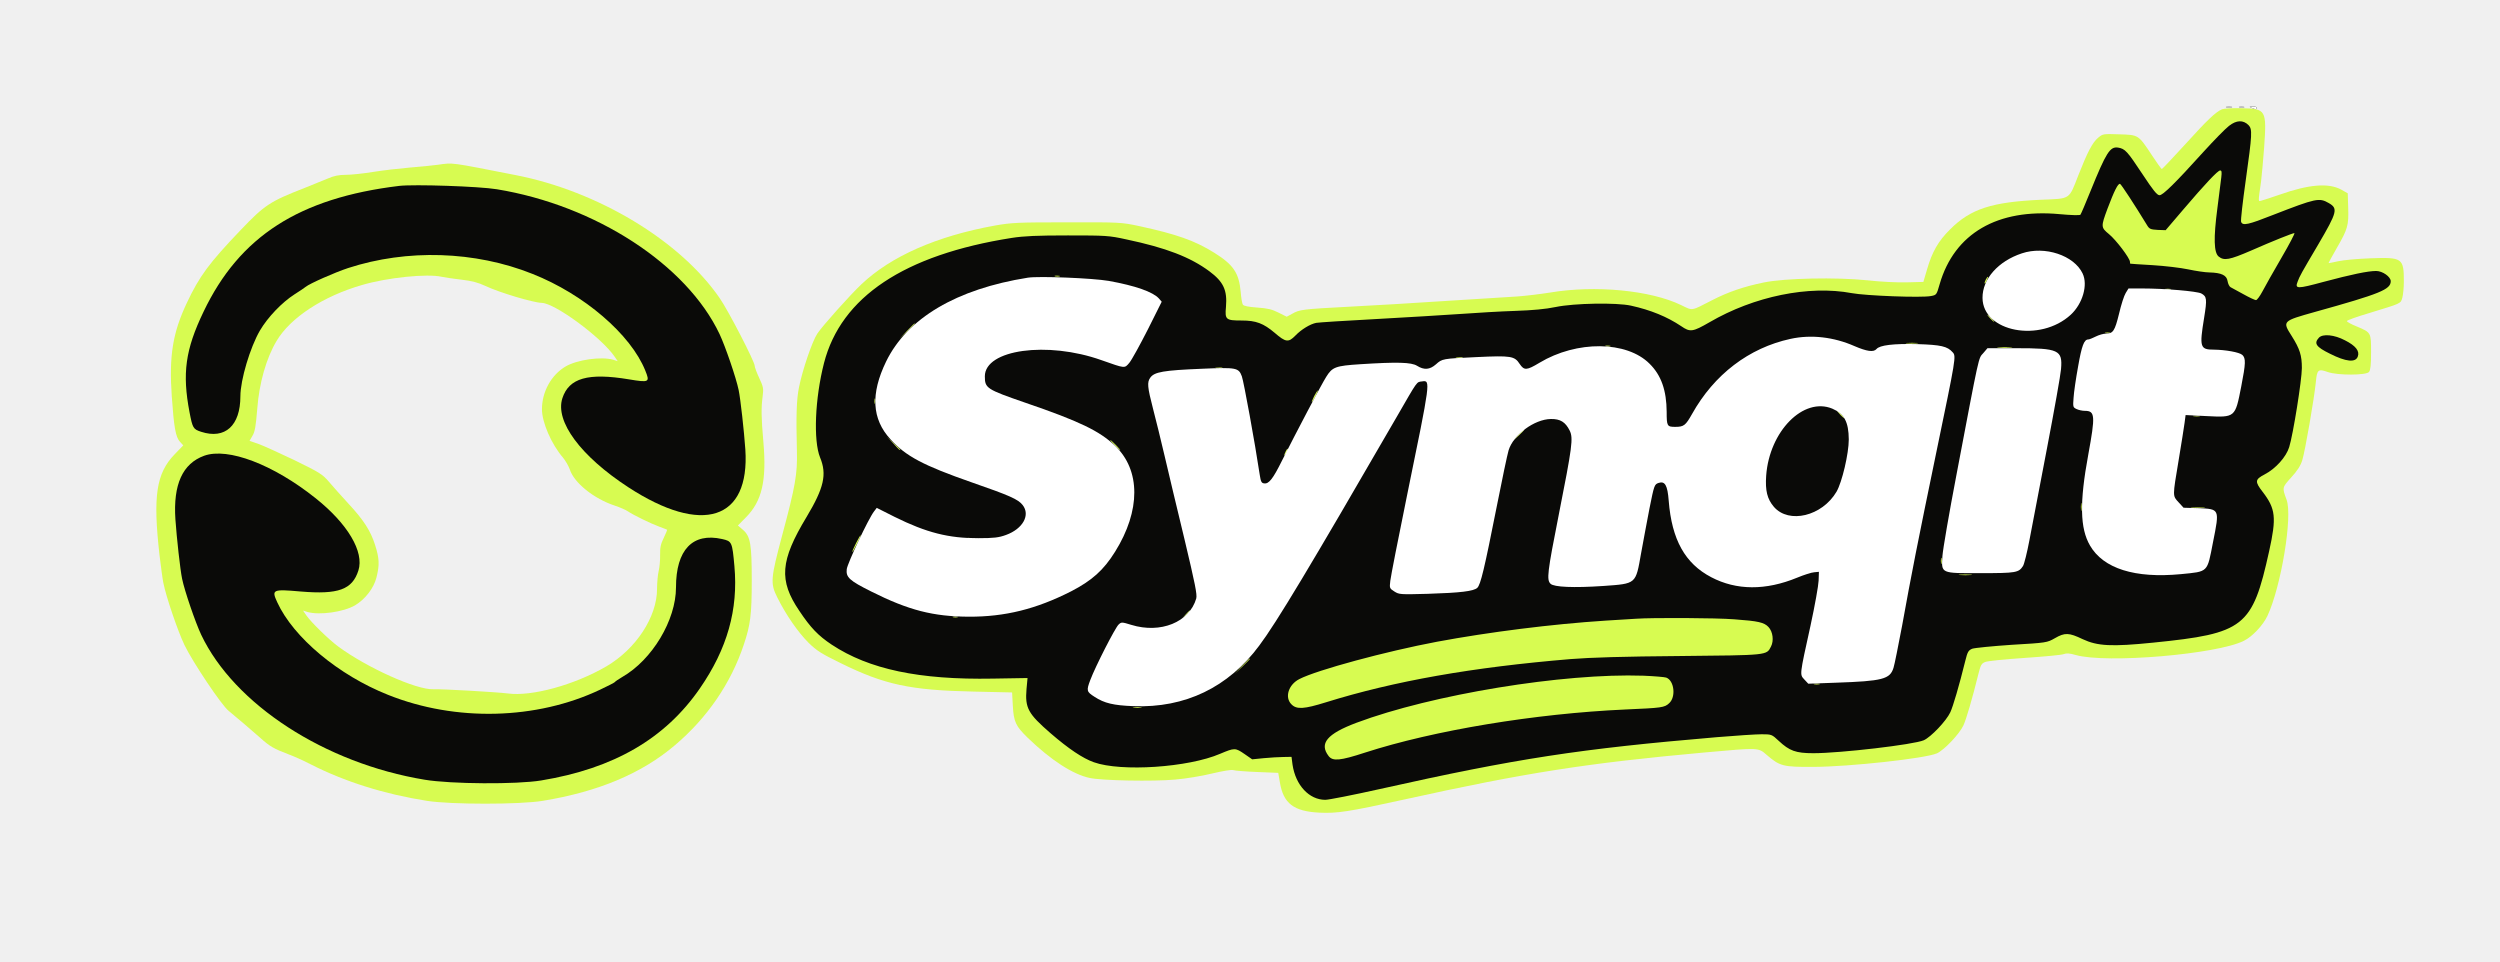
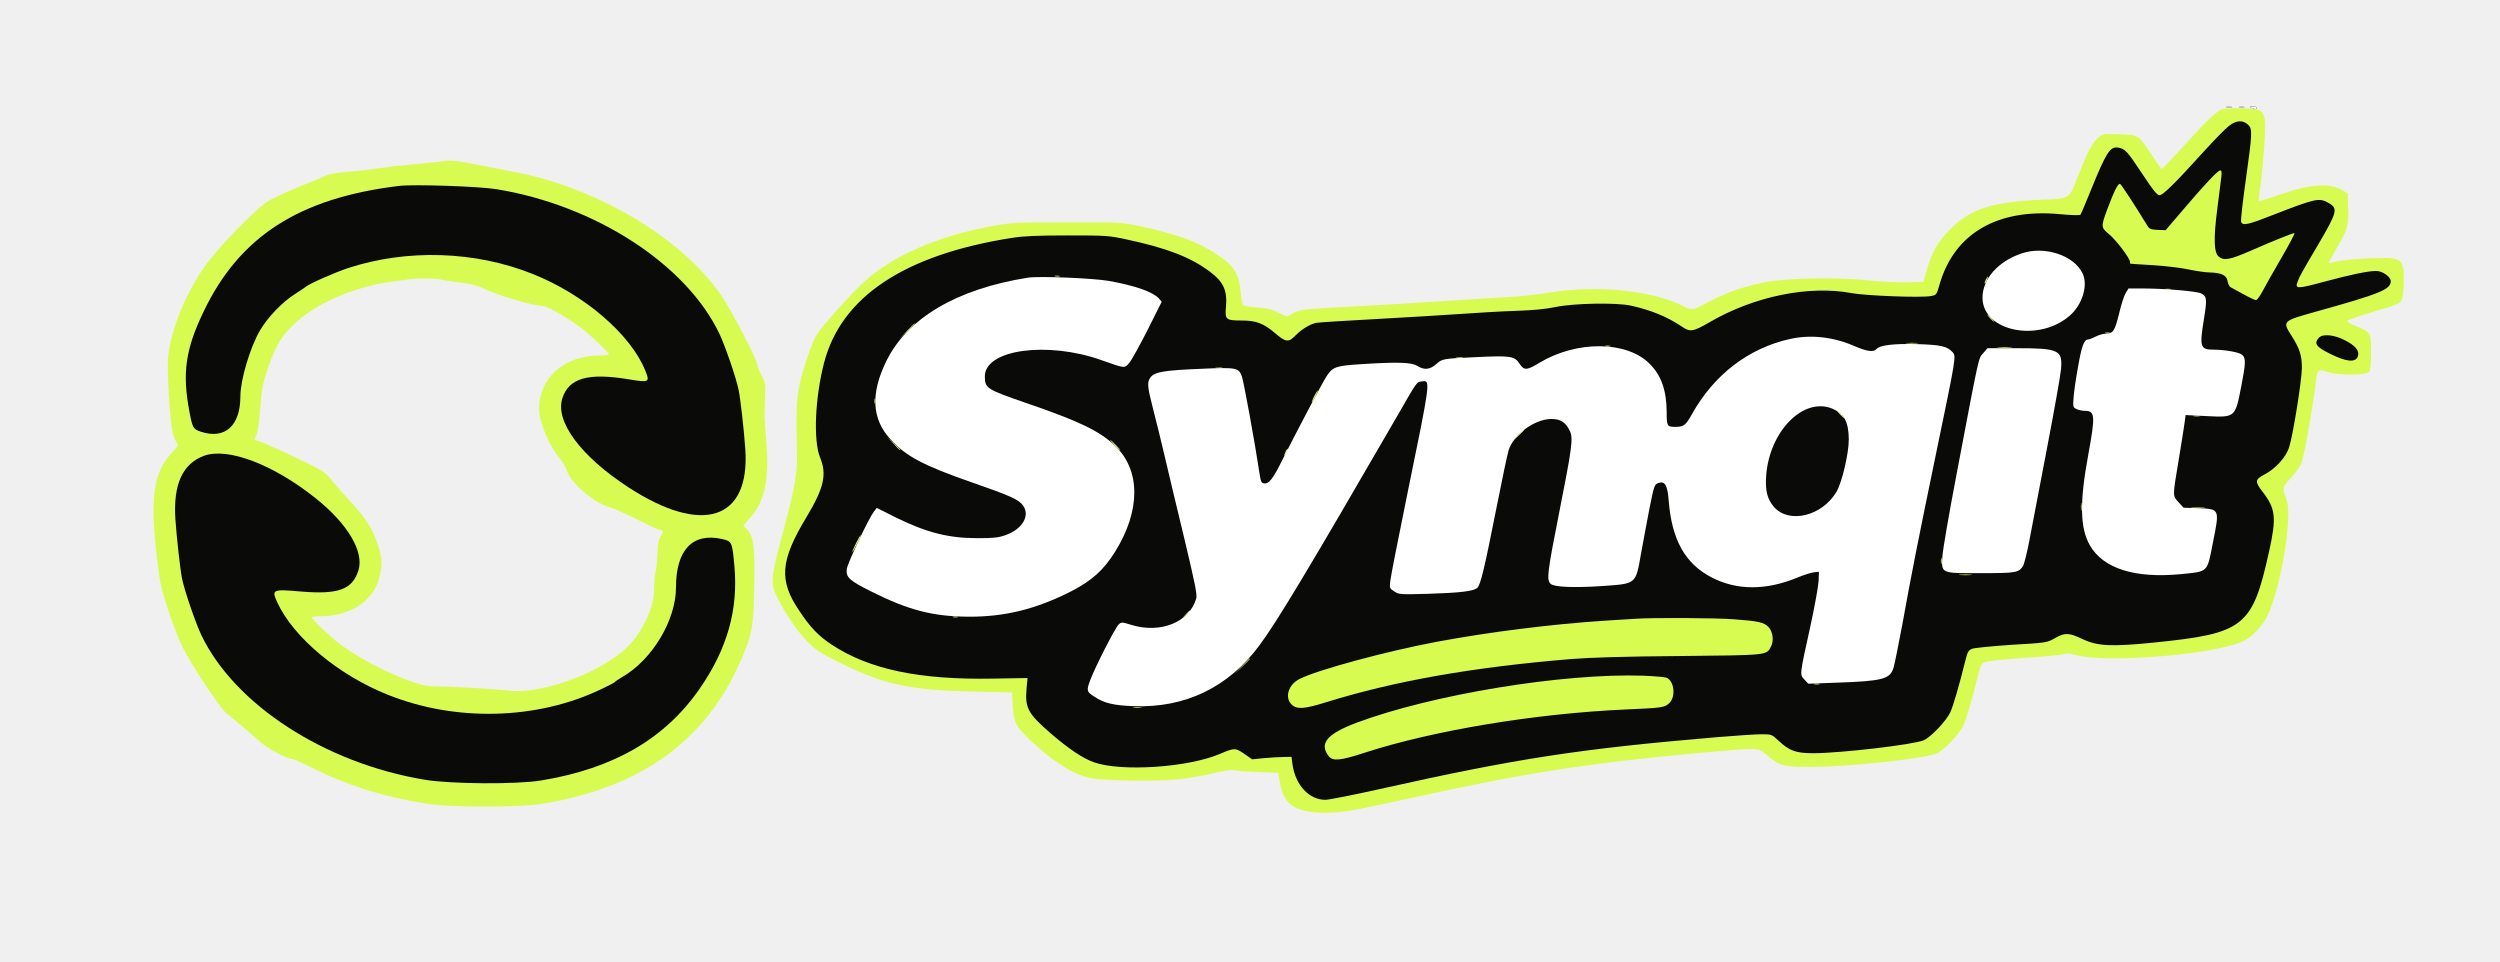
<svg xmlns="http://www.w3.org/2000/svg" viewBox="0 0 1716 660" width="1716" height="660">
  <g transform="translate(0,660) scale(0.1,-0.1)" stroke="none">
    <g fill="#D7FB51">
      <path d="M15252 5850 c-44 -19 -101 -73 -253 -241 -85 -93 -157 -169 -160 -169 -4 0 -34 42 -68 94 -94 142 -91 140 -225 144 -110 4 -113 3 -145 -24 -38 -32 -72 -96 -136 -259 -65 -167 -51 -158 -253 -166 -339 -15 -486 -62 -627 -204 -81 -80 -123 -154 -158 -275 l-25 -85 -113 -3 c-63 -2 -185 4 -271 14 -214 22 -567 15 -712 -15 -136 -28 -244 -65 -351 -120 -152 -78 -133 -75 -216 -35 -211 102 -590 138 -899 86 -69 -11 -170 -23 -225 -27 -55 -3 -271 -17 -480 -30 -209 -14 -510 -32 -670 -40 -326 -17 -346 -20 -396 -49 l-37 -20 -56 28 c-45 23 -76 30 -147 35 -58 4 -93 11 -98 20 -5 7 -12 47 -15 89 -12 129 -50 185 -181 267 -133 83 -257 127 -515 183 -123 26 -131 27 -495 26 -339 0 -380 -2 -495 -22 -399 -72 -713 -210 -917 -403 -80 -76 -267 -285 -303 -339 -35 -53 -102 -249 -126 -370 -17 -85 -20 -192 -14 -440 4 -151 -11 -239 -100 -570 -81 -303 -83 -334 -35 -430 60 -121 143 -240 214 -311 57 -56 89 -76 222 -141 300 -148 478 -186 910 -195 l266 -6 5 -91 c6 -111 20 -140 102 -220 160 -154 309 -251 426 -276 82 -18 434 -25 587 -11 72 6 186 25 254 42 72 17 132 27 144 23 11 -4 85 -10 164 -13 l145 -6 11 -65 c24 -145 95 -199 270 -208 124 -6 202 6 592 92 820 181 1246 248 2053 321 377 34 368 34 427 -17 89 -77 113 -83 318 -82 251 1 771 58 850 93 49 22 154 132 182 192 19 41 60 180 103 354 15 60 21 71 46 81 16 7 138 19 271 28 132 9 253 20 268 26 20 8 41 6 83 -6 210 -60 973 5 1155 98 58 29 129 105 160 169 94 200 175 686 132 799 -31 84 -31 83 32 153 42 46 65 81 76 119 19 60 82 424 93 536 8 86 16 92 83 68 66 -23 263 -23 282 1 10 12 14 49 14 134 0 138 1 136 -98 178 -38 15 -68 32 -68 37 -1 5 68 30 153 55 225 69 216 64 228 107 5 20 10 69 10 108 0 163 -9 169 -230 161 -85 -3 -184 -12 -220 -20 -36 -8 -66 -14 -67 -13 -1 1 25 48 57 104 75 130 82 155 78 276 l-3 99 -44 25 c-87 48 -223 37 -426 -35 -55 -19 -110 -37 -122 -40 -24 -6 -24 -17 -3 132 5 39 14 143 21 232 18 259 14 267 -155 270 -61 2 -121 -2 -134 -7z m-1101 -999 c104 -40 164 -123 157 -220 -13 -182 -198 -313 -423 -299 -219 14 -331 159 -253 329 81 176 323 264 519 190z m-6541 -179 c183 -33 303 -75 345 -121 l19 -22 -96 -192 c-54 -106 -110 -208 -126 -227 -34 -40 -27 -40 -192 18 -371 132 -800 73 -800 -111 0 -82 11 -89 280 -182 368 -126 507 -193 613 -294 177 -168 177 -446 1 -728 -79 -127 -159 -198 -302 -272 -388 -197 -797 -230 -1162 -94 -123 46 -317 143 -354 178 -25 23 -28 32 -24 68 5 41 149 347 187 396 l19 25 123 -62 c218 -108 371 -147 574 -146 107 0 141 4 190 22 116 42 169 137 114 206 -31 39 -87 64 -349 155 -332 116 -452 179 -558 296 -69 75 -94 133 -100 228 -6 107 11 184 70 305 145 298 483 498 973 576 78 12 443 -3 555 -22z m7328 -62 c149 -10 195 -24 205 -59 2 -11 -4 -70 -14 -133 -33 -202 -28 -218 68 -218 80 -1 174 -18 194 -36 25 -23 24 -57 -7 -216 -42 -215 -40 -214 -240 -204 l-142 7 -7 -53 c-4 -29 -22 -145 -41 -258 -42 -251 -42 -242 0 -288 l34 -37 99 -3 c150 -6 149 -4 103 -234 -41 -211 -30 -200 -221 -219 -315 -30 -531 38 -623 196 -69 118 -73 295 -12 625 49 268 47 300 -24 300 -16 0 -41 5 -56 12 -25 12 -26 14 -21 78 2 36 16 132 31 214 25 143 41 186 70 186 7 0 29 9 51 20 22 11 53 20 70 20 49 0 61 18 90 136 14 61 35 126 46 143 l19 31 92 0 c51 0 157 -5 236 -10z m-2362 -336 c42 -8 111 -31 154 -50 84 -36 130 -43 150 -20 22 27 117 38 280 34 163 -5 207 -15 243 -56 25 -27 23 -35 -113 -691 -125 -604 -171 -836 -234 -1186 -26 -137 -52 -268 -59 -289 -24 -78 -75 -91 -394 -102 l-191 -7 -27 29 c-32 35 -34 24 42 368 30 138 55 278 56 311 l2 60 -32 -3 c-18 -1 -71 -18 -117 -37 -216 -89 -417 -88 -590 3 -180 94 -271 258 -292 525 -8 107 -26 137 -70 122 -28 -10 -30 -15 -62 -175 -17 -91 -44 -230 -58 -310 -37 -210 -31 -206 -257 -222 -206 -14 -341 -8 -364 15 -28 27 -22 77 56 472 93 470 101 528 75 580 -29 58 -64 80 -129 79 -114 -2 -258 -109 -290 -215 -9 -30 -45 -202 -81 -384 -85 -429 -111 -539 -134 -560 -25 -23 -114 -34 -340 -41 -188 -5 -196 -5 -229 16 -33 21 -34 23 -28 73 3 29 55 293 115 587 162 790 163 791 103 782 -39 -5 -28 9 -173 -242 -599 -1035 -825 -1412 -945 -1572 -212 -286 -509 -429 -863 -415 -136 5 -200 20 -267 64 -55 35 -57 42 -29 116 35 93 171 359 194 380 19 18 22 18 87 -2 201 -62 399 18 446 181 7 27 -7 97 -81 408 -50 206 -111 463 -136 570 -25 107 -61 254 -80 326 -66 253 -62 256 340 273 233 10 248 7 270 -52 13 -35 90 -457 123 -677 7 -46 12 -56 30 -58 32 -5 60 30 122 155 95 189 272 526 304 576 42 68 64 76 234 87 253 16 350 14 390 -11 48 -30 87 -27 129 10 44 39 43 39 281 50 235 11 259 7 294 -47 31 -46 48 -45 136 8 256 154 599 151 756 -7 80 -79 116 -183 117 -330 0 -98 3 -103 59 -103 59 0 71 10 115 88 210 375 609 589 962 516z m1500 -75 c98 -25 98 -33 -26 -679 -50 -261 -104 -544 -120 -628 -16 -85 -36 -164 -44 -177 -30 -46 -48 -49 -287 -49 -281 -1 -274 -4 -266 119 3 44 46 294 96 555 160 843 150 798 184 836 l29 34 195 0 c112 0 213 -5 239 -11z" />
      <path d="M12430 3801 c-166 -51 -291 -241 -307 -466 -7 -103 7 -160 53 -214 79 -92 242 -84 354 16 70 63 96 113 130 248 48 187 38 320 -26 377 -47 42 -138 59 -204 39z" />
-       <path d="M3005 5469 c-33 -5 -118 -13 -190 -19 -71 -6 -185 -19 -253 -30 -67 -11 -152 -20 -188 -20 -49 0 -82 -7 -123 -25 -31 -13 -103 -42 -160 -65 -239 -93 -275 -117 -440 -290 -215 -225 -282 -315 -369 -500 -97 -206 -122 -363 -103 -640 15 -216 27 -280 56 -312 l23 -25 -58 -60 c-128 -132 -151 -287 -105 -694 9 -74 20 -159 26 -189 19 -96 99 -331 145 -427 55 -115 254 -413 303 -452 63 -52 159 -134 219 -187 63 -57 93 -74 191 -111 36 -13 105 -44 153 -69 231 -118 505 -205 798 -251 166 -26 638 -26 795 0 383 63 680 188 908 382 221 187 384 425 472 689 46 137 55 205 55 442 0 248 -9 302 -59 346 l-36 31 56 57 c109 110 142 251 119 514 -15 175 -16 231 -5 318 7 51 4 64 -24 124 -17 36 -31 74 -31 84 0 28 -182 381 -241 465 -272 394 -835 733 -1399 843 -460 90 -426 86 -535 71z m27 -769 c24 -5 86 -14 138 -20 68 -8 114 -20 160 -42 97 -46 332 -116 389 -117 90 -2 408 -236 499 -368 l22 -32 -32 10 c-82 23 -246 0 -325 -46 -99 -58 -163 -174 -163 -294 0 -91 65 -240 145 -333 17 -21 38 -57 46 -80 29 -92 166 -202 310 -249 35 -12 75 -29 89 -39 35 -24 155 -83 215 -105 28 -10 52 -20 54 -21 1 -2 -9 -27 -23 -56 -21 -42 -26 -67 -25 -118 1 -36 -4 -85 -10 -110 -6 -25 -11 -80 -11 -122 0 -193 -145 -413 -348 -532 -218 -127 -512 -208 -676 -186 -79 10 -448 31 -511 29 -117 -5 -456 148 -653 293 -65 48 -188 168 -220 215 l-22 32 32 -10 c82 -23 246 0 325 46 69 41 129 118 147 191 22 87 20 130 -9 222 -31 98 -78 172 -186 288 -46 50 -106 117 -132 148 -44 51 -63 63 -235 147 -103 49 -214 100 -248 112 l-61 21 20 35 c17 27 23 66 33 187 13 174 62 346 132 463 94 160 320 308 588 385 173 51 447 79 546 56z" />
+       <path d="M3005 5489 c-33 -5 -118 -13 -190 -19 -71 -6 -173 -18 -225 -26 -52 -9 -144 -19 -205 -24 -86 -6 -122 -13 -165 -33 -30 -14 -73 -32 -95 -40 -83 -30 -222 -93 -282 -126 -60 -33 -273 -244 -389 -386 -157 -191 -285 -490 -301 -699 -6 -81 12 -390 28 -484 6 -34 19 -72 29 -84 18 -22 17 -23 -33 -78 -123 -135 -147 -301 -102 -701 9 -74 20 -159 26 -189 20 -100 100 -333 150 -437 57 -119 257 -421 302 -458 49 -38 161 -134 233 -197 57 -50 186 -118 223 -118 6 0 57 -23 114 -51 253 -128 510 -209 807 -256 166 -26 638 -26 795 0 694 115 1144 450 1379 1028 59 143 68 197 73 449 6 274 -3 354 -47 403 l-28 31 46 51 c101 111 134 265 112 519 -8 88 -13 182 -12 209 1 26 3 82 4 125 3 68 0 82 -23 122 -15 25 -29 62 -33 84 -9 48 -180 374 -247 471 -268 389 -844 733 -1409 843 -460 90 -425 86 -535 71z m22 -808 c26 -6 91 -15 143 -22 68 -8 111 -20 153 -41 86 -43 339 -118 401 -118 29 0 156 -71 256 -144 61 -44 200 -175 200 -188 0 -4 -27 -8 -61 -8 -246 0 -419 -152 -419 -369 0 -89 74 -261 148 -345 15 -17 34 -51 42 -75 29 -88 187 -223 296 -253 22 -5 106 -43 188 -84 82 -41 156 -74 163 -74 18 0 16 -16 -4 -47 -12 -18 -18 -51 -20 -107 -1 -45 -7 -102 -12 -126 -6 -25 -11 -80 -11 -123 0 -139 -91 -319 -212 -424 -194 -168 -581 -301 -792 -273 -75 10 -440 31 -516 29 -114 -2 -436 143 -630 285 -61 44 -200 175 -200 188 0 4 27 8 61 8 202 0 363 105 402 263 23 90 21 132 -8 224 -33 105 -83 185 -181 291 -45 48 -100 110 -123 139 -22 28 -55 63 -73 76 -35 27 -405 201 -450 212 -26 7 -27 8 -11 31 11 17 20 74 29 187 11 145 17 174 54 282 58 166 98 231 204 323 153 134 413 240 661 271 50 6 101 13 115 15 52 7 160 6 207 -3z" />
    </g>
    <g fill="#0A0A08">
      <path d="M15283 5863 c9 -2 25 -2 35 0 9 3 1 5 -18 5 -19 0 -27 -2 -17 -5z" />
      <path d="M15373 5863 c9 -2 23 -2 30 0 6 3 -1 5 -18 5 -16 0 -22 -2 -12 -5z" />
      <path d="M15455 5860 c27 -12 35 -12 35 0 0 6 -12 10 -27 9 -25 0 -26 -1 -8 -9z" />
      <path d="M15300 5736 c-25 -19 -103 -99 -175 -178 -196 -217 -279 -298 -302 -298 -17 0 -44 34 -116 143 -106 160 -120 176 -169 184 -55 8 -81 -33 -188 -297 -34 -85 -66 -159 -70 -164 -5 -5 -66 -3 -142 4 -427 40 -723 -132 -824 -480 -21 -74 -22 -75 -60 -82 -64 -13 -450 2 -544 20 -293 55 -669 -21 -976 -200 -116 -67 -133 -69 -194 -27 -97 65 -209 111 -345 141 -100 22 -389 17 -515 -9 -71 -15 -161 -23 -280 -27 -96 -3 -265 -13 -375 -21 -110 -8 -371 -23 -580 -35 -209 -11 -393 -23 -410 -26 -42 -8 -104 -46 -144 -88 -47 -48 -66 -46 -141 19 -78 66 -129 85 -227 85 -109 0 -116 6 -108 93 10 115 -17 173 -114 245 -131 97 -296 161 -571 219 -118 26 -140 27 -400 27 -211 0 -301 -4 -385 -17 -738 -116 -1172 -405 -1289 -859 -62 -242 -74 -532 -27 -648 48 -116 27 -209 -93 -409 -181 -300 -191 -435 -50 -643 78 -117 130 -171 223 -233 256 -169 599 -242 1106 -233 l238 4 -7 -76 c-11 -130 11 -169 164 -302 125 -108 222 -173 298 -200 187 -67 649 -36 867 58 100 42 104 42 168 -2 l52 -36 80 8 c44 4 105 8 135 8 l55 1 7 -54 c21 -141 114 -241 225 -241 22 0 191 33 374 74 944 211 1371 276 2313 356 131 11 270 20 308 20 68 0 70 -1 117 -45 74 -69 117 -85 238 -85 183 0 691 59 758 89 49 22 154 132 182 192 19 41 60 180 103 354 15 61 21 71 47 82 16 6 139 18 271 27 240 14 243 15 296 45 69 40 97 39 191 -6 102 -48 199 -53 485 -24 625 63 680 106 795 626 52 234 45 293 -45 410 -54 70 -52 84 15 119 75 39 147 119 168 187 27 86 87 462 87 543 0 87 -14 131 -70 220 -65 102 -64 102 160 165 449 125 520 154 520 211 0 30 -56 70 -100 70 -57 0 -171 -24 -362 -75 -181 -49 -197 -49 -177 2 14 38 24 56 142 256 130 222 136 246 72 283 -66 38 -86 34 -382 -81 -172 -68 -209 -76 -220 -48 -4 9 11 138 32 287 44 315 46 349 19 377 -37 37 -83 35 -134 -5z m-53 -353 c-3 -27 -16 -122 -27 -213 -27 -206 -24 -304 9 -331 37 -30 74 -23 220 40 157 69 288 121 300 121 5 0 -35 -77 -90 -171 -54 -93 -113 -197 -130 -230 -17 -32 -37 -59 -44 -59 -7 0 -46 18 -87 41 -40 22 -80 44 -88 48 -8 5 -17 23 -20 42 -6 40 -43 57 -125 59 -27 0 -93 10 -145 21 -52 11 -162 24 -245 29 -82 5 -151 9 -152 10 -2 0 -3 6 -3 13 0 24 -96 151 -144 190 -56 46 -56 51 -10 175 46 122 72 174 86 170 8 -3 99 -142 185 -283 16 -27 24 -30 73 -33 l55 -2 117 137 c155 182 241 273 257 273 11 0 12 -11 8 -47z m-7974 -680 c-7 -2 -21 -2 -30 0 -10 3 -4 5 12 5 17 0 24 -2 18 -5z m6365 -28 c-6 -14 -13 -23 -15 -21 -5 5 15 46 22 46 3 0 -1 -11 -7 -25z m1260 -62 c-10 -2 -26 -2 -35 0 -10 3 -2 5 17 5 19 0 27 -2 18 -5z m-1228 -198 c13 -14 21 -25 18 -25 -2 0 -15 11 -28 25 -13 14 -21 25 -18 25 2 0 15 -11 28 -25z m-7390 -38 c0 -1 -24 -25 -52 -52 l-53 -50 50 53 c46 48 55 57 55 49z m8203 -64 c-7 -2 -21 -2 -30 0 -10 3 -4 5 12 5 17 0 24 -2 18 -5z m-1326 -70 c-20 -2 -52 -2 -70 0 -17 2 0 4 38 4 39 0 53 -2 32 -4z m-2104 -20 c-7 -2 -21 -2 -30 0 -10 3 -4 5 12 5 17 0 24 -2 18 -5z m2750 -10 c-24 -2 -62 -2 -85 0 -24 2 -5 4 42 4 47 0 66 -2 43 -4z m-3765 -70 c-10 -2 -28 -2 -40 0 -13 2 -5 4 17 4 22 1 32 -1 23 -4z m-1650 -70 c-10 -2 -28 -2 -40 0 -13 2 -5 4 17 4 22 1 32 -1 23 -4z m642 -193 c-11 -22 -23 -40 -25 -40 -3 0 4 18 15 40 11 22 23 40 25 40 3 0 -4 -18 -15 -40z m-3023 -47 c-3 -10 -5 -4 -5 12 0 17 2 24 5 18 2 -7 2 -21 0 -30z m6633 -78 c13 -14 21 -25 18 -25 -2 0 -15 11 -28 25 -13 14 -21 25 -18 25 2 0 15 -11 28 -25z m2458 -12 c-10 -2 -28 -2 -40 0 -13 2 -5 4 17 4 22 1 32 -1 23 -4z m-4638 -96 c0 -2 -17 -19 -37 -38 l-38 -34 34 38 c33 34 41 42 41 34z m-4280 -134 c0 -8 -9 0 -50 45 l-45 47 48 -45 c26 -24 47 -45 47 -47z m1480 32 c19 -19 32 -35 29 -35 -3 0 -20 16 -39 35 -19 19 -32 35 -29 35 3 0 20 -16 39 -35z m1180 -33 c0 -5 -7 -17 -15 -28 -14 -18 -14 -17 -4 9 12 27 19 34 19 19z m5447 -414 c-2 -13 -4 -3 -4 22 0 25 2 35 4 23 2 -13 2 -33 0 -45z m841 15 c-21 -2 -57 -2 -80 0 -24 2 -7 4 37 4 44 0 63 -2 43 -4z m-9247 -249 c-16 -33 -30 -56 -31 -52 0 11 53 118 58 114 2 -2 -10 -30 -27 -62z m787 39 c-10 -2 -26 -2 -35 0 -10 3 -2 5 17 5 19 0 27 -2 18 -5z m6659 -170 c-3 -10 -5 -2 -5 17 0 19 2 27 5 18 2 -10 2 -26 0 -35z m201 -80 c-21 -2 -55 -2 -75 0 -21 2 -4 4 37 4 41 0 58 -2 38 -4z m-5358 -246 c0 -2 -12 -14 -27 -28 l-28 -24 24 28 c23 25 31 32 31 24z m-1597 -44 c-7 -2 -21 -2 -30 0 -10 3 -4 5 12 5 17 0 24 -2 18 -5z m5332 -14 c165 -12 204 -21 234 -53 30 -32 38 -94 17 -134 -31 -61 -19 -59 -626 -65 -382 -3 -616 -10 -750 -21 -673 -56 -1208 -150 -1680 -297 -148 -46 -200 -50 -235 -14 -49 48 -21 136 54 174 120 62 594 190 944 256 360 67 788 121 1157 145 91 5 185 12 210 13 115 8 549 6 675 -4z m-3325 -272 c0 -1 -24 -25 -52 -52 l-53 -50 50 53 c46 48 55 57 55 49z m2857 -128 c55 -20 68 -133 20 -176 -32 -30 -50 -32 -302 -43 -618 -28 -1313 -143 -1786 -296 -171 -56 -221 -60 -249 -24 -67 87 -11 153 191 229 518 194 1421 342 1969 323 74 -3 145 -9 157 -13z m1051 -46 c-10 -2 -26 -2 -35 0 -10 3 -2 5 17 5 19 0 27 -2 18 -5z m-4655 -160 c-13 -2 -35 -2 -50 0 -16 2 -5 4 22 4 28 0 40 -2 28 -4z" />
      <path d="M2740 5324 c-686 -83 -1096 -346 -1343 -864 -125 -260 -147 -423 -96 -690 21 -109 25 -116 80 -134 164 -53 269 42 269 244 0 112 67 336 134 451 54 92 152 194 238 249 35 22 69 45 76 51 26 22 200 99 291 129 405 132 871 118 1266 -40 354 -140 674 -415 774 -663 33 -81 28 -84 -111 -61 -282 47 -413 9 -458 -130 -51 -159 126 -397 452 -610 509 -332 836 -226 804 259 -9 128 -33 346 -46 408 -17 83 -91 299 -131 384 -226 477 -851 883 -1529 994 -120 20 -568 35 -670 23z" />
      <path d="M15917 4282 c-36 -39 -20 -63 76 -110 111 -56 176 -62 191 -19 14 38 -15 74 -88 111 -74 39 -153 46 -179 18z" />
      <path d="M1402 3472 c-149 -54 -214 -197 -198 -437 9 -128 33 -346 46 -408 17 -83 91 -299 131 -384 227 -478 849 -882 1534 -995 179 -30 632 -33 800 -5 498 82 851 287 1089 632 188 272 264 541 237 839 -15 166 -17 171 -84 186 -203 46 -317 -74 -317 -332 0 -224 -163 -497 -369 -615 -25 -15 -48 -30 -51 -35 -3 -4 -48 -27 -101 -52 -436 -207 -991 -221 -1454 -36 -341 135 -651 394 -762 636 -40 87 -33 91 160 74 260 -22 355 13 397 144 41 128 -73 321 -296 498 -289 230 -599 348 -762 290z" />
    </g>
    <g fill="#FFFFFF">
      <path d="M15283 5863 c9 -2 25 -2 35 0 9 3 1 5 -18 5 -19 0 -27 -2 -17 -5z" />
      <path d="M15373 5863 c9 -2 23 -2 30 0 6 3 -1 5 -18 5 -16 0 -22 -2 -12 -5z" />
      <path d="M15455 5860 c27 -12 35 -12 35 0 0 6 -12 10 -27 9 -25 0 -26 -1 -8 -9z" />
      <path d="M13878 4861 c-163 -54 -271 -176 -270 -306 2 -234 396 -309 606 -115 81 75 119 204 81 283 -59 124 -259 191 -417 138z" />
      <path d="M7055 4694 c-490 -78 -828 -278 -973 -576 -107 -221 -98 -394 30 -533 106 -117 226 -180 558 -296 262 -91 318 -116 349 -155 55 -69 2 -164 -114 -206 -49 -18 -83 -22 -190 -22 -203 -1 -356 38 -574 146 l-123 62 -19 -25 c-38 -49 -182 -355 -187 -396 -6 -56 18 -78 168 -153 257 -129 426 -172 670 -173 248 -1 462 52 702 174 143 74 223 145 302 272 176 282 176 560 -1 728 -106 101 -245 168 -613 294 -269 93 -280 100 -280 182 0 184 429 243 800 111 165 -58 158 -58 192 -18 16 19 72 121 126 227 l96 192 -19 22 c-42 46 -162 88 -345 121 -112 19 -477 34 -555 22z" />
      <path d="M14591 4589 c-11 -17 -32 -82 -46 -143 -29 -118 -41 -136 -90 -136 -17 0 -48 -9 -70 -20 -22 -11 -44 -20 -51 -20 -29 0 -45 -43 -70 -186 -15 -82 -29 -178 -31 -214 -5 -64 -4 -66 21 -78 15 -7 40 -12 56 -12 71 0 73 -32 24 -300 -61 -330 -57 -507 12 -625 92 -158 308 -226 623 -196 191 19 180 8 221 219 46 230 47 228 -103 234 l-99 3 -34 37 c-42 46 -42 37 0 288 19 113 37 229 41 258 l7 53 142 -7 c200 -10 198 -11 240 204 31 159 32 193 7 216 -20 18 -114 35 -194 36 -96 0 -101 16 -68 218 21 130 19 147 -20 168 -31 15 -247 34 -407 34 l-92 0 -19 -31z" />
      <path d="M12290 4274 c-285 -62 -524 -244 -676 -516 -44 -78 -56 -88 -115 -88 -56 0 -59 5 -59 103 -1 147 -37 251 -117 330 -157 158 -500 161 -756 7 -88 -53 -105 -54 -136 -8 -35 54 -59 58 -294 47 -238 -11 -237 -11 -281 -50 -42 -37 -81 -40 -129 -10 -40 25 -137 27 -390 11 -170 -11 -192 -19 -234 -87 -32 -50 -209 -387 -304 -576 -62 -125 -90 -160 -122 -155 -18 2 -23 12 -30 58 -33 220 -110 642 -123 677 -22 59 -37 62 -270 52 -271 -11 -331 -22 -359 -62 -22 -31 -19 -64 19 -211 19 -72 55 -219 80 -326 25 -107 86 -364 136 -570 74 -311 88 -381 81 -408 -47 -163 -245 -243 -446 -181 -65 20 -68 20 -87 2 -23 -21 -159 -287 -194 -380 -28 -74 -26 -81 29 -116 67 -44 131 -59 267 -64 354 -14 651 129 863 415 120 160 346 537 945 1572 145 251 134 237 173 242 60 9 59 8 -103 -782 -60 -294 -112 -558 -115 -587 -6 -50 -5 -52 28 -73 33 -21 41 -21 229 -16 226 7 315 18 340 41 23 21 49 131 134 560 36 182 72 354 81 384 32 106 176 213 290 215 65 1 100 -21 129 -79 26 -52 18 -110 -75 -580 -78 -395 -84 -445 -56 -472 23 -23 158 -29 364 -15 226 16 220 12 257 222 14 80 41 219 58 310 32 160 34 165 62 175 44 15 62 -15 70 -122 21 -267 112 -431 292 -525 173 -91 374 -92 590 -3 46 19 99 36 117 37 l32 3 -2 -60 c-1 -33 -26 -173 -56 -311 -76 -344 -74 -333 -42 -368 l27 -29 191 7 c319 11 370 24 394 102 7 21 33 152 59 289 63 350 109 582 234 1186 136 656 138 664 113 691 -36 41 -80 51 -243 56 -163 4 -258 -7 -280 -34 -20 -23 -66 -16 -150 20 -143 63 -298 81 -440 50z m287 -479 c82 -35 112 -91 113 -211 0 -98 -46 -293 -84 -359 -99 -168 -327 -223 -430 -104 -46 54 -60 111 -53 214 22 305 256 542 454 460z" />
      <path d="M13613 4176 c-34 -38 -24 7 -184 -836 -50 -261 -93 -511 -96 -555 -8 -123 -15 -120 266 -119 239 0 257 3 287 49 8 13 28 92 44 177 16 84 70 367 120 628 50 261 94 507 97 547 11 131 -15 143 -310 143 l-195 0 -29 -34z" />
    </g>
  </g>
</svg>
